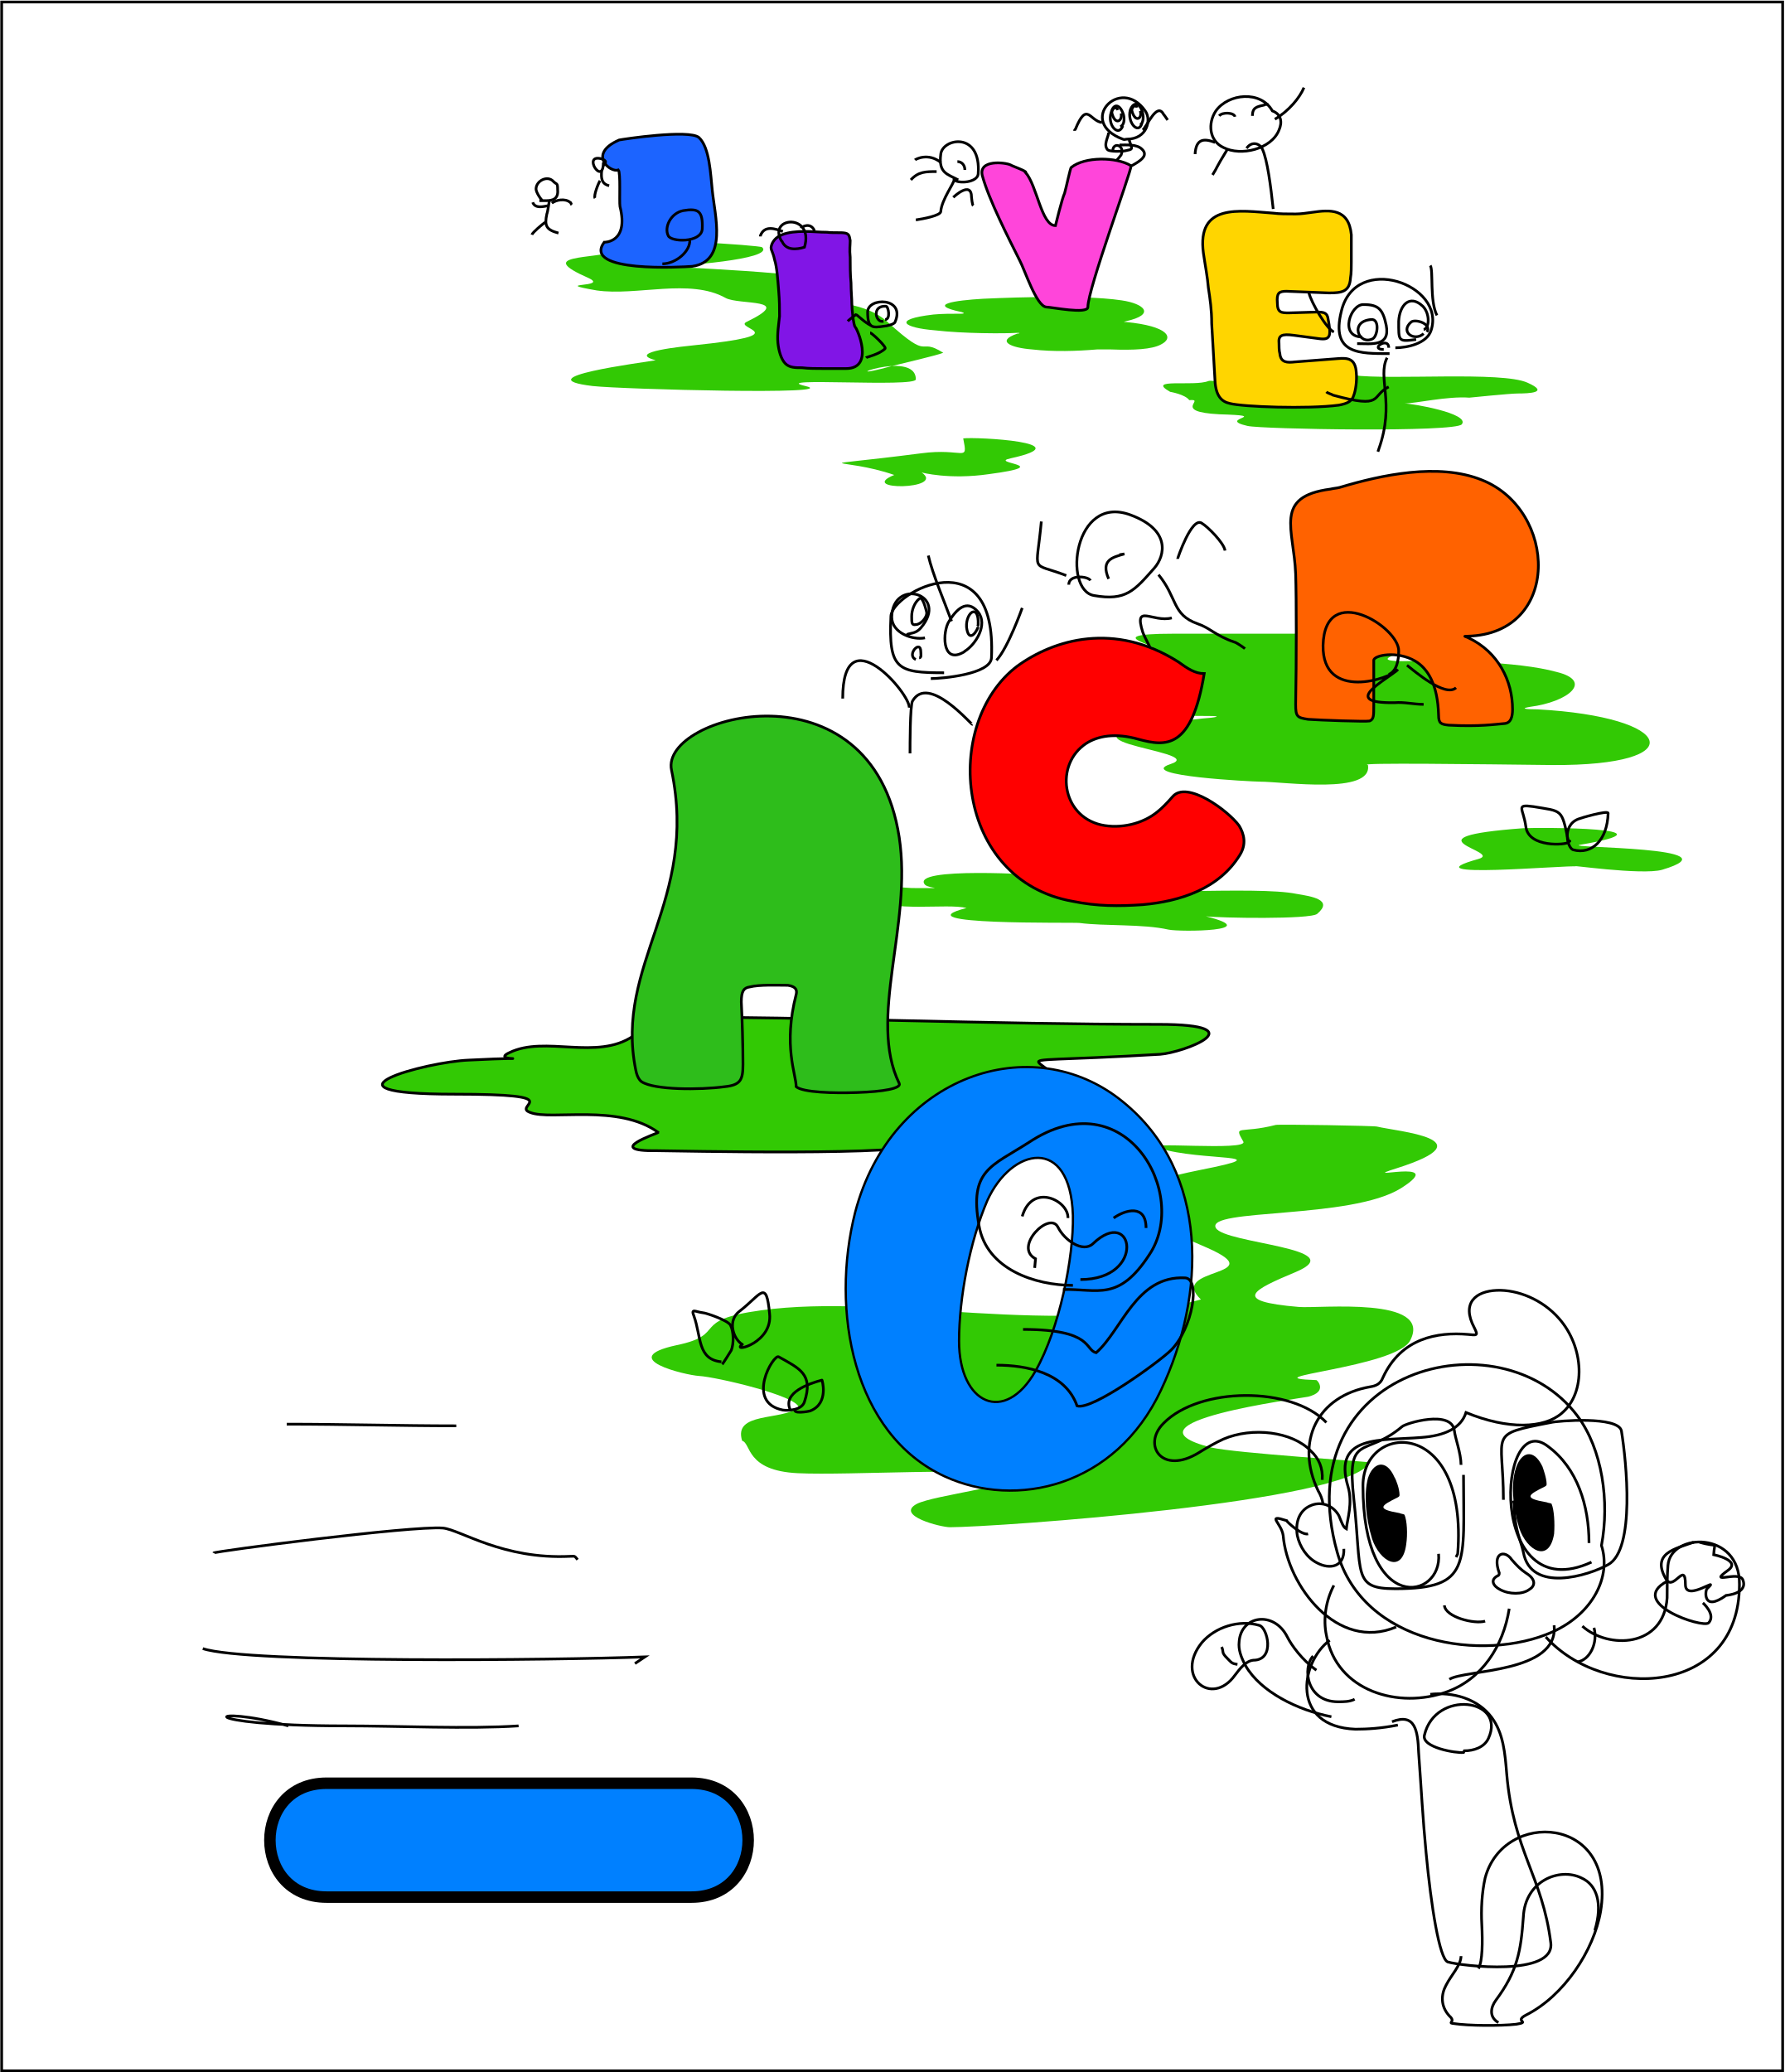
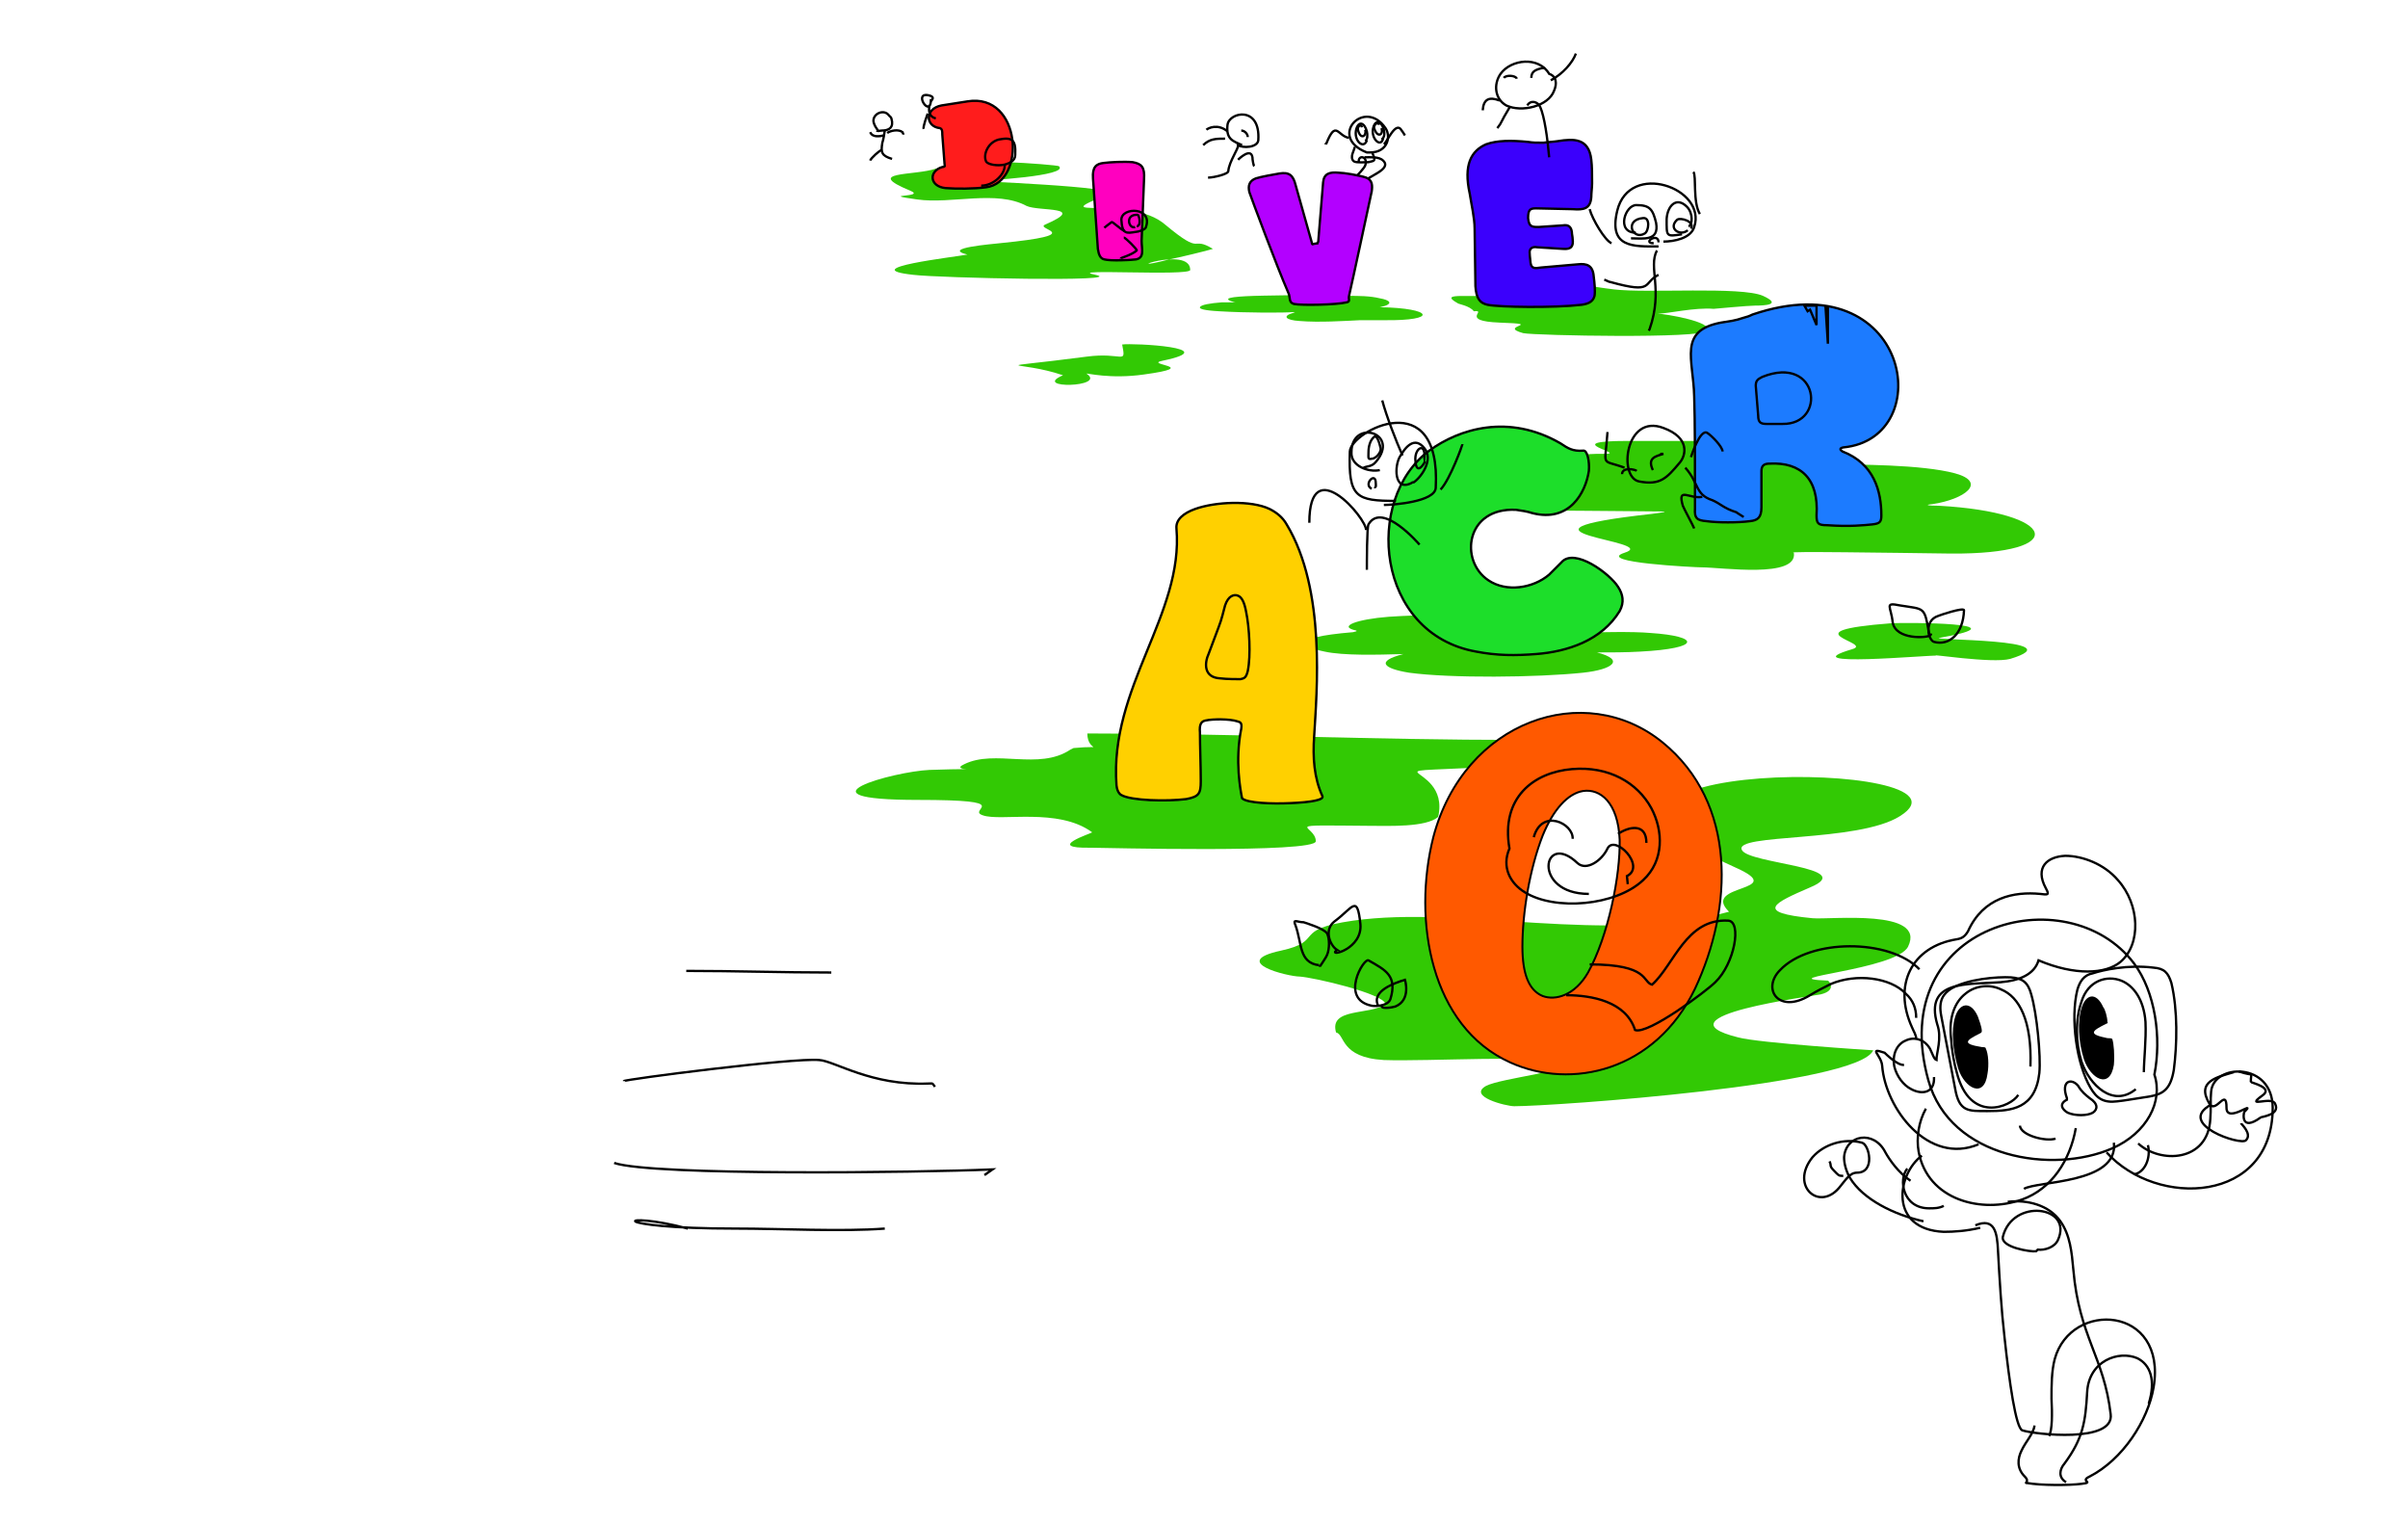
- <svg xmlns="http://www.w3.org/2000/svg" xml:space="preserve" width="1552px" height="1802px" version="1.0" style="shape-rendering:geometricPrecision; text-rendering:geometricPrecision; image-rendering:optimizeQuality; fill-rule:evenodd; clip-rule:evenodd" viewBox="0 0 2147 2492">
+ <svg xmlns="http://www.w3.org/2000/svg" xml:space="preserve" width="2450px" height="1550px" version="1.0" style="shape-rendering:geometricPrecision; text-rendering:geometricPrecision; image-rendering:optimizeQuality; fill-rule:evenodd; clip-rule:evenodd" viewBox="0 0 2972 1880">
  <defs>
    <style type="text/css">
   
-     .str2 {stroke:black;stroke-width:13.827}
-     .str1 {stroke:black;stroke-width:2.765}
-     .str0 {stroke:black;stroke-width:3.266}
-     .fil7 {fill:none}
-     .fil12 {fill:black}
-     .fil8 {fill:#0080FF}
-     .fil2 {fill:#1C64FF}
-     .fil11 {fill:#2EBD1B}
+     .str1 {stroke:black;stroke-width:2.425}
+     .str0 {stroke:black;stroke-width:2.865}
+     .fil0 {fill:none}
+     .fil11 {fill:black}
+     .fil9 {fill:#1C7BFF}
+     .fil10 {fill:#1DDE2A}
    .fil1 {fill:#32C904}
-     .fil0 {fill:#32C904}
-     .fil4 {fill:#8115E6}
-     .fil10 {fill:red}
-     .fil9 {fill:#FF45DA}
-     .fil6 {fill:#FF6200}
-     .fil5 {fill:#FFD500}
-     .fil3 {fill:#0080FF;fill-rule:nonzero}
+     .fil4 {fill:#32C904}
+     .fil5 {fill:#3B00FC}
+     .fil6 {fill:#B300FF}
+     .fil3 {fill:#FF00BF}
+     .fil2 {fill:#FF1C1C}
+     .fil7 {fill:#FFD000}
+     .fil8 {fill:#FF5900;fill-rule:nonzero}
   
  </style>
  </defs>
  <g id="Camada_x0020_1">
-     <path class="fil0" d="M1259 1053c-7,-1 -165,-11 -146,11 5,5 31,4 -16,4 -4,0 -73,-7 -49,12 24,18 91,6 115,12 -82,21 128,17 136,18 30,4 76,1 107,8 14,3 117,2 45,-16 16,2 126,4 134,-3 20,-17 -7,-21 -25,-24 -49,-10 -208,4 -244,-9 -26,-10 56,-1 1,-9 -8,-1 -56,0 -59,-2l1 -2z" />
-     <path class="fil1 str0" d="M1279 1341c19,-85 -135,-58 117,-73 28,-2 118,-36 -2,-36 -203,0 -408,-9 -609,-9 0,27 30,16 -19,21l-4 2c-44,30 -106,-1 -149,20 -26,12 51,4 -49,9 -51,2 -196,41 -17,41 142,0 68,14 91,22 25,10 106,-11 154,24 0,1 -68,23 -1,22 15,0 316,7 316,-9 0,-24 -57,-23 78,-22 24,0 77,2 94,-12z" />
-     <path class="fil1" d="M745 301c-31,11 -103,4 -37,33 26,12 -48,5 10,15 48,7 112,-15 155,9 16,9 85,0 25,29 -15,8 63,15 -63,28 -9,1 -84,8 -46,18 -17,3 -159,21 -76,31 36,4 304,11 256,0 -47,-11 133,2 133,-8 0,-38 -109,6 -29,-16 12,-3 55,-13 62,-16 -32,-20 -13,12 -67,-37 -51,-47 -175,-5 -81,-46 29,-13 -207,-21 -185,-21 11,0 131,-8 115,-23 -2,-2 -156,-14 -137,2 0,4 -33,2 -35,2z" />
-     <path class="fil2 str0" d="M744 204c-9,4 -38,-19 1,-36 5,-1 84,-13 96,-3 13,12 14,45 16,63 3,31 19,86 -24,92 -12,1 -133,8 -106,-29 0,0 30,1 19,-43 -1,-6 1,-41 -2,-44z" />
-     <path class="fil1" d="M1076 571c-63,-22 -115,-7 32,-26 52,-7 57,12 51,-18 16,-2 144,5 57,24 -28,6 57,8 -26,19 -48,7 -81,-2 -81,-2 30,21 -79,22 -33,3z" />
-     <path class="fil1" d="M1183 359c-34,2 -69,7 -26,16 4,1 3,2 0,2 -12,0 -24,0 -34,1 -51,6 -35,16 2,19 34,4 85,4 99,3 5,0 2,1 0,1 -26,9 -8,17 18,19 26,3 54,2 78,0 6,0 11,0 17,0 27,1 49,0 60,-6 16,-8 9,-22 -42,-27 -4,0 -3,0 0,-1 36,-8 22,-21 -5,-25 -52,-8 -165,-2 -167,-2z" />
-     <path class="fil1" d="M1897 1042c-9,-2 -208,16 -118,-9 31,-9 -95,-26 54,-37 20,-1 192,-1 68,20 -21,4 193,2 99,30 -24,7 -119,-7 -103,-4z" />
-     <path class="fil1" d="M1678 787c-3,2 -22,8 10,8 49,-1 138,0 185,13 45,11 14,36 -32,42 -12,2 -6,3 9,3 166,9 187,68 18,67 -88,-1 -238,-3 -222,0 6,36 -101,20 -130,20 -8,0 -150,-7 -108,-21 54,-17 -198,-29 39,-55 16,-1 24,-3 9,-3 -14,0 -110,-1 -154,-1 -123,0 -33,-83 77,-80 36,0 -68,-18 33,-18 39,0 108,0 156,0 24,0 109,2 129,7 30,6 -11,15 -19,18z" />
-     <path class="fil1" d="M1657 1355c25,6 134,15 24,50 -54,17 65,-14 5,24 -60,38 -236,24 -223,48 11,19 165,24 96,53 -50,21 -80,35 4,42 25,2 161,-13 134,40 -16,33 -199,45 -113,48 1,0 14,14 -10,20 -9,2 -234,31 -117,61 30,7 190,17 191,18 -22,48 -452,78 -505,78 -11,0 -66,-14 -40,-28 21,-11 128,-22 105,-33 -25,-12 -185,-1 -248,-4 -63,-3 -56,-36 -67,-39 -11,-35 47,-24 68,-40 -1,-14 -100,-37 -120,-38 -16,-1 -101,-21 -27,-37 63,-13 14,-30 102,-42 154,-21 357,34 529,-13 -41,-39 87,-27 8,-62 -71,-32 -178,-60 -8,-94 101,-20 0,-10 -50,-26 -28,-9 108,4 101,-8 -12,-21 -4,-9 39,-20 4,-1 121,1 122,2z" />
-     <path class="fil3 str1" d="M1029 1458c-30,118 -3,267 108,318 85,39 205,13 260,-104 54,-114 59,-262 -46,-347 -109,-89 -279,-31 -322,133zm262 4c1,50 -16,136 -45,187 -37,65 -92,40 -92,-36 0,-52 13,-120 34,-169 29,-64 100,-79 103,18z" />
-     <path class="fil4 str0" d="M928 296c1,-5 5,-11 13,-14 7,-3 18,-4 27,-4 10,0 18,1 27,1 8,1 17,0 22,1 5,1 5,4 6,9 0,5 -1,11 0,20 0,10 0,21 1,31 0,10 1,19 1,25 0,6 2,26 4,28 2,1 24,50 -11,50 -8,0 -17,0 -26,0 -10,0 -19,0 -27,-1 -8,0 -15,0 -20,-5 -5,-5 -8,-15 -9,-25 -1,-11 1,-22 2,-32 0,-10 0,-18 -1,-30 -1,-12 -2,-29 -5,-38 -2,-10 -5,-12 -4,-16z" />
-     <path class="fil0" d="M1454 458c-17,7 -76,-4 -46,13 0,0 18,3 23,10 21,-2 -22,14 36,17 67,2 -5,5 34,14 17,4 251,8 258,-2 10,-13 -60,-25 -69,-25 13,0 52,-9 78,-7 0,0 49,-5 58,-5 14,0 39,-1 12,-13 -31,-14 -163,-3 -210,-9 -29,-4 -59,-10 -89,-9 -14,1 -49,-12 -36,6 8,12 28,0 -29,11 -4,0 -18,-2 -20,-1z" />
-     <path class="fil5 str0" d="M1458 389c0,-17 -2,-30 -4,-43 -1,-13 -4,-28 -6,-42 -8,-60 43,-51 84,-48 8,1 16,1 27,1 6,0 13,-1 20,-2 21,-3 44,-5 47,27 0,9 0,21 0,33 0,5 0,14 -1,19 -1,17 -11,18 -26,18l-51 -2c-9,0 -12,2 -11,14 0,12 5,12 14,12l34 -1c8,0 12,1 13,8 4,21 3,26 -11,24l-30 -4c-15,-2 -19,0 -18,10 0,2 0,9 1,12 1,11 9,11 18,10l52 -4c12,-1 21,0 22,17 1,10 -1,22 -3,27 -2,7 -7,10 -18,12 -38,5 -116,2 -131,-2 -10,-2 -17,-9 -18,-27l-4 -69z" />
-     <path class="fil6 str0" d="M1653 794c0,18 0,40 0,54 0,13 0,17 -5,19 -5,1 -60,-1 -74,-2 -13,-2 -15,-3 -15,-18 1,-55 1,-126 0,-157 -2,-54 -27,-93 42,-102 4,-1 7,-1 11,-2 50,-15 119,-30 171,-9 91,36 96,185 -17,188 -6,0 -3,0 1,2 36,17 53,52 53,86 0,9 -2,16 -9,17 -12,1 -31,4 -68,2 -9,-1 -12,-2 -12,-12 -1,-37 -13,-56 -28,-65 -22,-13 -50,-7 -50,-1z" />
-     <path class="fil7 str0" d="M726 195c0,30 -27,-12 -1,-4 7,3 2,6 1,8" />
-     <path class="fil7 str0" d="M724 205c-1,9 0,16 9,18" />
-     <path class="fil7 str0" d="M722 217c-2,3 -8,18 -6,21" />
-     <path class="fil7 str0" d="M653 241c-2,-1 -8,-10 -8,-14 0,-10 14,-17 21,-9 4,4 5,1 5,10 1,11 -6,13 -14,13 -2,0 -6,0 -8,0" />
-     <path class="fil7 str0" d="M661 241c0,0 -2,14 -3,16 -3,14 -1,19 14,23l0 0" />
-     <path class="fil7 str0" d="M664 244c5,-4 16,-6 22,-1 1,0 1,2 2,3" />
-     <path class="fil7 str0" d="M660 247c-6,1 -16,4 -19,-4" />
-     <path class="fil7 str0" d="M656 267c-3,2 -15,12 -16,15" />
-     <path class="fil7 str0" d="M804 283c-5,-10 3,-27 18,-30 18,-3 24,0 23,22 -1,17 -38,16 -41,8z" />
-     <path class="fil7 str0" d="M830 288c1,14 -17,29 -33,29" />
-     <path class="fil7 str0" d="M940 289c-16,-29 40,-33 28,8 -10,3 -22,4 -27,-7l-1 -1z" />
-     <path class="fil7 str0" d="M942 278c-9,-3 -22,-8 -27,5l0 1" />
-     <path class="fil7 str0" d="M964 274c0,-1 11,-8 16,3" />
-     <path class="fil7 str0" d="M1064 392c-14,2 -20,3 -20,-17 0,-18 46,-18 33,12 -1,3 -11,5 -13,5z" />
-     <path class="fil7 str0" d="M1047 400c2,0 20,17 18,19 -7,7 -22,10 -23,11" />
-     <path class="fil7 str0" d="M1048 391c-6,-2 -17,-13 -18,-13 0,0 -8,6 -10,8" />
-     <path class="fil7 str0" d="M1153 216c-13,-7 -24,-8 -21,-31 2,-19 49,-28 45,24 -1,10 -23,12 -29,7 0,4 -15,24 -16,38 0,5 -22,9 -29,10l-1 0" />
-     <path class="fil7 str0" d="M1147 237c0,0 22,-21 22,0 0,1 1,9 2,10" />
-     <path class="fil7 str0" d="M1127 206c-13,0 -22,0 -31,10" />
-     <path class="fil7 str0" d="M1351 167c-56,-21 -3,-77 27,-34 8,11 2,34 -22,34 -2,0 -3,1 -5,0z" />
-     <path class="fil7 str0" d="M1347 174c9,0 21,-1 27,5 14,13 -24,22 -25,30" />
-     <path class="fil7 str0" d="M1531 133c11,4 12,14 8,23 -9,23 -46,32 -67,21 -17,-8 -19,-29 -9,-44 15,-21 54,-25 68,0z" />
-     <path class="fil7 str0" d="M1462 171c-15,-6 -23,-3 -24,14" />
-     <path class="fil7 str0" d="M1500 178c6,-9 16,-6 19,1 6,13 10,44 13,72" />
-     <path class="fil7 str0" d="M1477 179c-16,26 -11,20 -18,31" />
-     <path class="fil7 str0" d="M1672 425c-36,0 -71,1 -58,-51 17,-71 126,-32 108,23 -5,16 -29,21 -43,21" />
-     <path class="fil7 str0" d="M1605 399c-9,-4 -27,-35 -30,-47" />
-     <path class="fil7 str0" d="M1729 379c-9,-18 -4,-54 -8,-60" />
-     <path class="fil7 str0" d="M1669 430c-12,24 10,54 -10,110l-1 3" />
-     <path class="fil7 str0" d="M1671 465c-22,11 -5,27 -67,10 -1,-1 -6,-2 -8,-4" />
-     <path class="fil7 str0" d="M1671 811c10,-4 12,-18 12,-28 1,-29 -89,-85 -91,-7 -1,68 82,40 90,29 -12,12 -72,41 -4,40 12,-1 23,2 35,2" />
-     <path class="fil7 str0" d="M1693 800c9,7 46,39 59,27" />
-     <path class="fil7 str0" d="M1389 683c-24,27 -34,40 -73,33 -37,-7 -24,-122 44,-97 49,18 42,49 29,64z" />
-     <path class="fil7 str0" d="M1417 672c0,-1 17,-51 29,-43 7,4 27,24 28,33" />
-     <path class="fil7 str0" d="M1394 691c23,28 16,48 47,59 15,5 21,14 44,22 2,0 12,7 13,8" />
-     <path class="fil7 str0" d="M1410 743c-23,6 -46,-18 -35,17 1,4 18,36 20,41" />
-     <path class="fil7 str0" d="M1283 692c-44,-17 -36,0 -30,-65" />
-     <path class="fil7 str0" d="M1136 809c-56,0 -67,-4 -64,-68 1,-29 128,-96 121,50 -1,20 -60,25 -73,25" />
-     <path class="fil7 str0" d="M1014 840c0,-101 82,-5 80,11" />
-     <path class="fil7 str0" d="M1170 871c-1,1 -53,-61 -72,-28 -3,5 -3,54 -3,63" />
-     <path class="fil7 str0" d="M1199 794c14,-15 31,-63 31,-63" />
-     <path class="fil7 str0" d="M1145 747c-8,-22 -23,-57 -28,-79" />
-     <path class="fil7 str0" d="M1334 696c-10,-23 5,-26 19,-30l-6 1" />
-     <path class="fil7 str0" d="M1286 703c0,-13 24,-10 26,-5" />
-     <path class="fil7 str0" d="M1158 785c-25,13 -24,-26 -16,-38 8,-13 21,-28 35,-11 12,15 -3,39 -16,47 -1,1 -1,1 -3,2z" />
-     <path class="fil7 str0" d="M1113 767c-15,3 -40,-6 -40,-25 1,-48 70,-28 35,13 -6,7 -12,6 -17,8" />
-     <path class="fil7 str0" d="M1102 793c-12,-5 6,-25 6,-9 0,3 1,7 -2,7" />
-     <path class="fil7 str0" d="M1639 405c-28,0 -14,-40 2,-39 18,0 23,6 27,25 5,26 -18,22 -35,22" />
-     <path class="fil7 str0" d="M1704 408c-22,3 -21,2 -21,-22 1,-19 13,-33 29,-18 9,9 8,27 1,28" />
-     <path class="fil7 str0" d="M1652 407c-17,9 -29,-21 -2,-23 10,-1 8,19 2,23z" />
-     <path class="fil7 str0" d="M1713 401c-11,10 -29,-2 -15,-14 5,-4 25,2 19,12" />
-     <path class="fil7 str0" d="M1665 420c-18,0 6,-16 6,-2" />
-     <path class="fil7 str0" d="M1177 754c-4,10 -12,17 -14,0 -1,-18 15,-29 14,-3 0,1 -1,2 -1,2" />
-     <path class="fil7 str0" d="M1115 736c1,6 -7,15 -13,15 -5,1 -5,-2 -5,-10 0,-7 3,-16 9,-21 4,-4 8,12 9,16z" />
-     <path class="fil7 str0" d="M1467 139c4,-5 18,-4 19,1" />
-     <path class="fil7 str0" d="M1507 139c0,-10 5,-11 14,-13 2,-1 3,-1 5,-1" />
-     <path class="fil7 str0" d="M1351 151c-5,14 -19,-1 -14,-16 3,-12 11,-10 15,3 1,5 1,12 -4,14" />
-     <path class="fil7 str0" d="M1349 136c2,9 -7,15 -11,0 -1,-5 5,-10 7,-4" />
-     <path class="fil7 str0" d="M1152 194c5,0 9,4 9,10" />
-     <path class="fil7 str0" d="M1063 386c-9,3 -15,-19 3,-18 3,0 6,16 -1,16" />
-     <path class="fil7 str0" d="M1101 192c1,-1 16,-9 31,3" />
-     <path class="fil7 str0" d="M1375 156c5,-4 17,-34 25,-19 1,1 5,7 5,7" />
-     <path class="fil7 str0" d="M1326 147c-15,-2 -18,-26 -32,8 -1,1 -1,1 -1,2" />
-     <path class="fil7 str0" d="M1334 159c0,5 -7,15 -1,21 3,2 16,2 21,1 9,-2 9,-1 5,-12 0,-1 0,-1 0,-2" />
-     <path class="fil7 str0" d="M1339 181c0,-11 15,-7 10,5 -2,3 -12,14 -15,17" />
-     <path class="fil7 str0" d="M1374 148c-4,14 -18,-1 -14,-16 4,-11 12,-9 15,4 1,4 1,11 -3,14" />
-     <path class="fil7 str0" d="M1372 133c3,9 -6,15 -10,0 -1,-4 5,-9 6,-4" />
-     <path class="fil7 str0" d="M1534 143c17,-10 30,-26 35,-38" />
-     <path class="fil7 str0" d="M1887 1011c-8,-39 -7,-35 -42,-41 -22,-3 -12,2 -9,24 3,26 49,22 51,19 4,-4 1,1 0,-2z" />
-     <path class="fil7 str0" d="M1893 1022c-7,-2 -14,-29 6,-37 2,-1 36,-11 36,-7 -1,33 -20,50 -42,44z" />
-     <path class="fil7 str0" d="M257 1868c1,-2 238,-33 276,-30 21,2 72,38 153,34 6,0 5,-1 9,4" />
-     <path class="fil7 str0" d="M244 1983c53,18 427,14 532,10l-12 8" />
-     <path class="fil7 str0" d="M347 2076c-98,-27 -121,0 68,0 64,0 149,4 209,0" />
-     <path class="fil8 str2" d="M393 2145l439 0c91,0 91,137 0,137l-439 0c-91,0 -91,-137 0,-137z" />
-     <path class="fil9 str0" d="M1216 198c-6,-3 -39,-7 -34,13 8,29 31,74 45,102 6,11 20,55 32,56 6,0 50,9 50,0 0,-22 52,-162 52,-170 -18,-11 -56,-11 -72,2 -1,0 -6,24 -8,31 -3,6 -11,39 -11,39 -17,0 -22,-48 -36,-64 3,-1 -17,-8 -18,-9z" />
-     <path class="fil10 str0" d="M1449 810c-11,0 -20,-6 -31,-14 -77,-49 -150,-27 -194,5 -91,69 -75,258 67,283 29,6 55,6 84,4 45,-4 92,-19 117,-60 8,-13 5,-25 -1,-35 -13,-18 -63,-55 -80,-35 -7,8 -13,14 -18,18 -18,15 -45,21 -68,16 -48,-11 -56,-73 -18,-98 14,-9 35,-13 63,-5 33,9 64,12 79,-79z" />
-     <path class="fil11 str0" d="M1082 1303c-38,-78 16,-191 0,-296 -33,-215 -288,-147 -274,-81 33,158 -69,233 -43,361 2,11 7,14 7,14 15,10 70,10 100,6 19,-2 22,-8 22,-27 0,-22 -1,-56 -2,-75 0,-13 3,-17 10,-18 12,-3 33,-2 46,-2 6,1 12,3 10,11 -16,62 0,96 0,111 8,7 46,8 73,7 32,-1 54,-5 51,-11z" />
-     <path class="fil7 str0" d="M1279 1551c42,-1 67,15 104,-42 49,-73 -29,-212 -145,-135 -45,29 -72,33 -60,100 9,53 68,72 113,72" />
-     <path class="fil7 str0" d="M1231 1599c85,0 74,25 88,28 31,-27 48,-93 107,-90 19,1 9,61 -17,87 -13,13 -95,73 -113,67 -14,-40 -61,-49 -97,-49" />
-     <path class="fil7 str0" d="M1285 1465c1,-21 -43,-43 -55,-2" />
-     <path class="fil7 str0" d="M1379 1477c0,-29 -25,-22 -39,-12" />
-     <path class="fil7 str0" d="M1300 1539c80,0 64,-90 15,-43 -12,11 -34,-4 -42,-20 -10,-20 -54,24 -27,38l-1 11" />
-     <path class="fil7 str0" d="M868 1638c-29,-3 -24,-30 -33,-55 -4,-10 2,-5 11,-4 3,0 30,9 33,15 4,8 4,22 1,30 -3,5 -10,16 -11,17" />
-     <path class="fil7 str0" d="M893 1617c-11,-7 -18,-29 -3,-40 26,-20 32,-39 36,3 4,35 -44,47 -34,38 0,-1 2,-1 1,-1z" />
-     <path class="fil7 str0" d="M942 1696c-46,-9 -11,-68 -5,-64 25,14 42,21 31,54 -3,10 -19,11 -26,10z" />
-     <path class="fil7 str0" d="M951 1696c-10,-21 23,-32 38,-36 0,-1 9,28 -14,37 -3,1 -22,4 -18,-2" />
-     <path class="fil7 str0" d="M345 1713c69,0 136,2 204,2" />
-     <path class="fil7 str0" d="M1898 1703c30,40 39,103 29,156 12,37 -10,82 -59,104 -83,37 -228,15 -259,-96 -62,-221 196,-288 289,-164z" />
-     <path class="fil7 str0" d="M1915 1879c-126,58 -114,-188 -52,-139 35,26 49,71 49,116" />
-     <path class="fil7 str0" d="M1731 1869c5,55 -91,75 -91,-82 0,-77 127,-83 114,82l-2 4" />
-     <path class="fil7 str0" d="M1605 1907c-10,19 -13,41 -9,60 12,68 88,89 145,68 42,-15 68,-55 75,-100" />
-     <path class="fil7 str0" d="M1860 1969c70,78 233,71 233,-63 1,-65 -83,-63 -86,-23 -1,11 -1,25 -1,39 -4,60 -71,62 -102,34" />
-     <path class="fil7 str0" d="M1508 1997c-9,1 -16,10 -22,18 -28,39 -73,2 -40,-39 16,-19 45,-28 69,-21 10,2 20,42 -7,42z" />
-     <path class="fil7 str0" d="M1470 1981c3,7 -1,6 7,14 5,5 5,6 12,7" />
-     <path class="fil12" d="M1828 1838c-8,-26 -10,-54 -4,-72 6,-19 21,-25 32,-2 1,3 5,14 5,21 0,1 0,2 -2,3 -20,10 -27,14 2,19 2,1 6,1 6,2 3,7 4,23 3,36 -6,36 -33,20 -42,-7z" />
-     <path class="fil7 str0" d="M1738 1931c1,14 36,23 49,19" />
-     <path class="fil7 str0" d="M1918 1958c5,18 -5,39 -20,41" />
-     <path class="fil7 str0" d="M1803 1895c1,-1 1,-2 1,-3 -9,-25 7,-28 15,-16 6,7 11,12 17,16 13,8 11,16 4,20 -8,6 -24,6 -35,0 -8,-4 -13,-12 -2,-17z" />
-     <path class="fil7 str0" d="M1761 1774c0,108 10,137 -82,137 -52,0 -40,-17 -50,-108 -9,-81 13,-49 58,-87 4,-4 60,-21 63,5 1,9 8,27 8,41" />
-     <path class="fil7 str0" d="M1809 1804c0,-82 -20,-78 57,-93 8,-2 81,-8 85,10 6,37 17,143 -16,161 -23,13 -93,35 -102,-15 -3,-14 -10,-26 -11,-53 0,-7 0,-5 -1,-9" />
-     <path class="fil7 str0" d="M2038 1855c-22,8 -52,13 -33,45 9,14 23,-23 23,6 0,22 44,-12 26,5 -2,1 -6,29 23,8 0,0 27,-2 20,-19 -5,-11 -43,7 -18,-11 17,-12 -17,-19 -17,-19 1,-17 6,-8 -17,-15" />
-     <path class="fil7 str0" d="M2006 1902c-49,26 43,57 50,50 9,-10 -7,-24 -7,-24" />
-     <path class="fil7 str0" d="M1596 1711c-42,-44 -153,-43 -196,1 -26,26 -2,63 43,35 8,-5 20,-12 29,-16 35,-15 83,-9 105,14 10,9 15,21 14,35" />
-     <path class="fil7 str0" d="M1680 1957c-71,30 -131,-50 -136,-110 -2,-15 -21,-26 4,-18 0,1 18,18 26,16" />
-     <path class="fil7 str0" d="M1870 1955c6,58 -108,53 -126,65" />
-     <path class="fil7 str0" d="M1675 2071c28,-11 31,11 32,37 3,41 5,80 9,121 6,64 16,127 26,131 17,5 129,18 124,-23 -10,-80 -45,-110 -53,-203 -2,-25 -4,-49 -18,-68 -17,-23 -47,-31 -74,-28" />
-     <path class="fil7 str0" d="M1602 2065c-41,-8 -85,-30 -103,-61 -6,-11 -9,-20 -8,-29 2,-32 42,-38 58,-6 5,10 18,28 35,40" />
-     <path class="fil7 str0" d="M1779 2368c5,-9 5,-32 4,-53 -1,-18 0,-38 4,-56 22,-83 158,-75 139,40 -8,47 -44,102 -90,125 -15,8 7,8 -12,11 -18,2 -57,2 -76,-1 -6,-1 4,-2 -4,-9 -11,-12 -10,-26 -4,-37 6,-12 18,-24 18,-35" />
-     <path class="fil7 str0" d="M1803 2433c-12,-7 -9,-19 -3,-27 26,-35 30,-59 33,-100 2,-44 44,-60 70,-47 18,8 26,30 16,63" />
-     <path class="fil7 str0" d="M1761 2108c-9,1 -51,-6 -47,-21 13,-55 99,-44 77,4 -5,11 -18,15 -29,15l-1 2z" />
-     <path class="fil7 str0" d="M1682 2075c-20,4 -37,5 -51,5 -78,-3 -67,-80 -31,-107" />
-     <path class="fil7 str0" d="M1580 1992c-13,14 -8,55 30,55 7,0 14,0 20,-3" />
-     <path class="fil7 str0" d="M1617 1863c1,22 -17,25 -32,17 -12,-6 -21,-19 -24,-33 -3,-18 4,-31 16,-36 11,-5 26,-2 34,12 3,7 5,14 9,16 1,-11 8,-31 2,-51 -19,-63 41,-55 88,-59 28,-2 48,-11 54,-30 51,21 94,19 115,1 30,-25 27,-80 -3,-114 -20,-23 -50,-35 -75,-34 -25,1 -43,15 -27,45 5,10 3,9 -8,8 -36,-3 -80,4 -102,52 -3,8 -9,10 -15,11 -64,11 -91,66 -63,125 3,5 5,10 6,16" />
-     <path class="fil12" d="M1651 1851c-8,-26 -10,-54 -5,-73 6,-19 22,-24 32,-1 2,3 6,14 6,21 0,1 0,2 -2,3 -20,10 -27,14 2,19 2,1 5,1 6,2 3,7 4,23 2,36 -5,36 -32,20 -41,-7z" />
-     <rect class="fil7 str0" x="2" y="2" width="2143" height="2489" />
+     <rect class="fil0" width="2972" height="1880" />
+     <path class="fil1" d="M1155 208c-26,9 -90,3 -32,27 22,9 -42,4 9,11 42,6 98,-12 135,8 15,7 76,0 23,23 -14,6 55,12 -56,23 -8,1 -73,6 -40,14 -15,3 -140,17 -67,25 32,4 267,9 225,0 -41,-8 117,2 117,-6 0,-31 -96,5 -26,-13 11,-2 48,-11 54,-13 -28,-17 -11,10 -59,-30 -44,-38 -153,-4 -71,-37 26,-10 -181,-17 -161,-17 9,0 114,-6 101,-18 -2,-2 -137,-12 -121,1 0,3 -29,1 -31,2z" />
+     <path class="fil2 str0" d="M1160 158c-18,-2 -19,-24 2,-28l32 -5c67,-11 73,100 23,106 -15,2 -37,2 -50,1 -20,-2 -21,-21 -4,-26 2,0 3,-1 3,-1l-3 -39c0,-4 0,-7 -3,-8z" />
+     <path class="fil1" d="M1312 463c-55,-19 -101,-6 29,-23 45,-6 49,11 44,-15 14,-2 127,4 50,20 -25,5 50,7 -23,17 -42,6 -71,-2 -71,-1 26,17 -69,19 -29,2z" />
+     <path class="fil1" d="M1548 365c-29,1 -42,3 -24,8 4,1 1,0 -2,0 -5,0 -10,0 -14,0 -14,1 -26,3 -27,6 -1,2 5,4 24,5 33,2 80,2 91,1 4,0 2,0 0,1 -14,4 -9,9 8,10 24,2 54,0 75,-1 9,0 20,0 29,0 68,1 61,-15 -5,-16 -3,0 -3,0 0,0 19,-4 12,-9 0,-11 -12,-3 -27,-3 -38,-3 -49,-2 -116,0 -117,0z" />
+     <path class="fil3 str0" d="M1412 221l-3 76c0,10 4,21 -7,23 -8,1 -31,2 -39,0 -5,-1 -7,-6 -8,-13l-6 -87c-1,-14 4,-18 13,-19 8,-1 25,-2 36,-1 11,2 15,6 14,21z" />
+     <path class="fil4" d="M1839 363c-15,6 -67,-4 -40,11 0,1 15,3 20,10 18,-2 -19,12 32,14 58,2 -4,4 29,13 15,3 221,7 227,-3 8,-11 -53,-21 -61,-21 12,0 46,-8 69,-6 0,0 43,-4 51,-4 12,0 34,-1 10,-12 -27,-12 -143,-3 -184,-8 -26,-3 -52,-9 -78,-8 -12,1 -43,-10 -32,5 8,11 25,0 -25,10 -3,0 -16,-2 -18,-1z" />
+     <path class="fil5 str0" d="M1814 239c-8,-36 2,-53 20,-61 14,-5 31,-5 52,-3 6,1 10,1 19,1 6,-1 12,-1 18,-2 19,-3 38,-4 41,23 1,8 1,19 1,29 0,5 -1,12 -1,17 -1,15 -10,16 -23,15l-45 -1c-7,0 -10,1 -10,12 1,11 5,11 13,11l30 -2c6,-1 10,1 11,8 0,3 1,6 1,9 1,8 -1,13 -12,12l-32 -2c-5,-1 -10,1 -9,8 0,3 1,9 1,11 1,8 6,7 13,6l46 -4c10,-1 18,1 19,15 1,8 2,18 1,24 -2,8 -9,10 -16,11 -34,4 -102,3 -116,0 -9,-2 -14,-7 -15,-23l-1 -71c0,-13 -4,-30 -6,-43z" />
+     <path class="fil0 str0" d="M1149 122c0,26 -24,-11 -1,-4 6,2 2,5 1,7" />
+     <path class="fil0 str0" d="M1147 130c-1,8 0,14 8,16" />
+     <path class="fil0 str0" d="M1145 140c-1,3 -6,16 -5,19" />
+     <path class="fil0 str0" d="M1085 162c-2,-1 -7,-9 -7,-13 0,-9 12,-14 18,-8 3,4 4,2 5,9 1,9 -6,11 -13,11 -1,0 -5,1 -6,0" />
+     <path class="fil0 str0" d="M1092 161c0,1 -2,13 -3,15 -2,12 -1,16 12,20l0 0" />
+     <path class="fil0 str0" d="M1095 164c4,-3 14,-5 19,-1 0,1 1,2 1,3" />
+     <path class="fil0 str0" d="M1091 167c-5,1 -14,3 -17,-4" />
+     <path class="fil0 str0" d="M1088 185c-3,1 -13,10 -14,13" />
+     <path class="fil0 str0" d="M1217 199c-4,-9 3,-24 16,-27 16,-3 21,0 20,19 0,7 -6,10 -13,12 -9,2 -21,0 -23,-4z" />
+     <path class="fil0 str0" d="M1240 203c1,12 -14,26 -29,26" />
+     <path class="fil0 str0" d="M1402 286c-12,2 -17,3 -18,-15 0,-16 40,-16 30,10 -2,3 -10,5 -12,5z" />
+     <path class="fil0 str0" d="M1387 293c2,0 17,15 16,16 -7,6 -20,9 -20,10" />
+     <path class="fil0 str0" d="M1388 285c-5,-2 -15,-12 -16,-11 0,0 -7,5 -9,7" />
+     <path class="fil0 str0" d="M1533 179c-11,-5 -20,-7 -18,-25 2,-16 41,-24 38,19 -1,9 -19,10 -25,6 1,4 -11,20 -12,32 0,4 -19,8 -24,8l-1 0" />
+     <path class="fil0 str0" d="M1528 197c0,0 18,-18 18,0 0,0 1,7 2,8" />
+     <path class="fil0 str0" d="M1512 171c-11,0 -19,0 -27,8" />
+     <path class="fil0 str0" d="M1687 188c-49,-19 -3,-68 23,-30 7,10 3,30 -19,30 -2,0 -3,0 -4,0z" />
+     <path class="fil0 str0" d="M1684 194c7,0 18,-1 23,4 12,11 -21,20 -22,26" />
+     <path class="fil0 str0" d="M1912 91c9,3 10,12 6,21 -7,19 -40,27 -59,18 -14,-8 -16,-26 -7,-39 13,-18 47,-22 60,0z" />
+     <path class="fil0 str0" d="M1851 124c-13,-5 -20,-2 -21,12" />
+     <path class="fil0 str0" d="M1885 130c4,-7 13,-5 16,2 5,11 9,38 11,62" />
+     <path class="fil0 str0" d="M1864 131c-14,23 -9,18 -16,27" />
+     <path class="fil0 str0" d="M2047 304c-31,0 -62,2 -51,-44 15,-62 111,-28 95,20 -4,14 -25,18 -38,18" />
+     <path class="fil0 str0" d="M1989 300c-8,-3 -24,-30 -27,-42" />
+     <path class="fil0 str0" d="M2098 264c-9,-15 -4,-47 -8,-52" />
+     <path class="fil0 str0" d="M2045 309c-11,21 8,48 -9,97l-1 2" />
+     <path class="fil0 str0" d="M2047 339c-20,10 -5,24 -59,9 -2,0 -5,-2 -8,-3" />
+     <path class="fil0 str0" d="M2019 287c-25,0 -13,-35 1,-34 16,0 20,5 24,22 4,23 -16,19 -31,19" />
+     <path class="fil0 str0" d="M2076 289c-20,3 -19,3 -19,-19 1,-16 12,-28 25,-15 8,8 7,23 2,24" />
+     <path class="fil0 str0" d="M2030 288c-15,9 -26,-17 -2,-19 9,-1 7,16 2,19z" />
+     <path class="fil0 str0" d="M2083 284c-9,8 -25,-2 -13,-13 4,-3 22,2 17,11" />
+     <path class="fil0 str0" d="M2041 300c-15,0 6,-14 6,-1" />
+     <path class="fil0 str0" d="M1856 96c3,-4 15,-3 16,1" />
+     <path class="fil0 str0" d="M1890 96c0,-8 5,-10 13,-12 1,0 2,0 4,0" />
+     <path class="fil0 str0" d="M1687 173c-4,12 -17,0 -13,-14 3,-10 10,-8 13,3 1,4 1,10 -2,12" />
+     <path class="fil0 str0" d="M1685 160c2,8 -6,13 -9,0 -1,-4 4,-8 5,-3" />
+     <path class="fil0 str0" d="M1532 161c4,0 8,4 8,8" />
+     <path class="fil0 str0" d="M1401 280c-8,3 -13,-16 3,-15 2,0 5,14 -1,14" />
+     <path class="fil0 str0" d="M1489 160c2,-2 14,-8 26,2" />
+     <path class="fil0 str0" d="M1708 178c4,-3 15,-30 22,-17 1,1 4,6 4,6" />
+     <path class="fil0 str0" d="M1665 170c-14,-2 -16,-23 -28,7 -1,1 -1,0 -1,1" />
+     <path class="fil0 str0" d="M1672 181c0,4 -7,13 -1,18 3,2 15,1 18,1 8,-2 9,-1 5,-11 0,-1 0,0 0,-1" />
+     <path class="fil0 str0" d="M1677 200c-1,-10 12,-7 8,4 -1,3 -10,13 -13,15" />
+     <path class="fil0 str0" d="M1707 171c-3,12 -16,-1 -12,-14 3,-10 10,-8 13,3 1,4 1,10 -3,12" />
+     <path class="fil0 str0" d="M1705 158c3,8 -5,13 -9,0 -1,-4 5,-9 6,-4" />
+     <path class="fil0 str0" d="M1914 99c15,-8 27,-22 31,-33" />
+     <path class="fil6 str0" d="M1665 365c6,-26 20,-92 28,-129 1,-7 1,-14 -7,-17 -9,-3 -28,-6 -34,-6 -11,-1 -18,1 -19,12l-6 73c0,1 -1,1 -1,2 -1,0 -4,1 -5,1 -1,1 -2,0 -2,-2l-20 -71c-3,-12 -8,-16 -20,-14 -6,1 -23,4 -29,6 -8,3 -10,9 -8,17 2,6 34,92 48,124 3,6 0,12 7,14 10,2 53,1 65,-2 5,-1 2,-4 3,-8z" />
+     <path class="fil4" d="M1670 780c-84,7 -60,19 -35,24 23,5 64,4 97,3 -35,9 -24,18 7,23 51,7 158,6 215,0 37,-4 52,-16 17,-25 17,0 36,0 53,-1 77,-4 74,-19 13,-23 -44,-4 -166,4 -145,-1 70,-19 -92,-25 -178,-19 -39,3 -64,12 -40,17 1,1 0,1 -4,2z" />
+     <path class="fil1" d="M1775 1008c17,-74 -118,-50 102,-64 25,-1 104,-31 -2,-31 -177,0 -357,-8 -533,-8 0,24 25,14 -17,18l-4 2c-39,26 -93,-1 -131,18 -22,10 45,4 -43,7 -44,2 -172,37 -14,37 124,0 59,12 80,19 22,8 93,-10 135,21 0,1 -60,20 -2,19 14,0 278,7 278,-8 0,-21 -50,-20 68,-19 22,0 68,2 83,-11z" />
+     <path class="fil1" d="M2390 809c-8,-1 -182,15 -104,-8 28,-8 -82,-22 48,-32 17,-1 168,-1 60,18 -18,3 169,1 87,26 -22,6 -104,-7 -91,-4z" />
+     <path class="fil1" d="M2242 566c-3,1 -19,7 9,7 42,0 121,0 162,11 40,11 12,32 -28,38 -11,1 -5,2 8,2 146,8 164,60 15,59 -77,-1 -208,-3 -194,-1 5,32 -89,18 -114,18 -7,0 -132,-6 -95,-18 48,-15 -174,-25 34,-48 15,-2 22,-3 8,-3 -12,0 -96,-1 -135,-1 -108,0 -29,-73 68,-70 31,0 -60,-16 29,-16 34,0 94,0 137,0 21,0 96,2 113,6 26,5 -10,14 -17,16z" />
+     <path class="fil1" d="M2345 1007c-52,33 -207,21 -195,42 9,17 144,21 84,46 -44,19 -70,31 3,38 22,2 141,-12 118,35 -14,29 -174,39 -99,42 1,0 12,12 -9,17 -8,2 -206,27 -102,53 25,7 166,16 167,16 -19,43 -396,69 -443,69 -10,0 -58,-12 -35,-25 19,-10 112,-19 92,-28 -22,-11 -162,-2 -218,-4 -54,-3 -48,-32 -59,-34 -9,-31 42,-21 61,-35 -2,-13 -89,-33 -106,-34 -14,0 -88,-18 -23,-32 55,-12 12,-26 89,-37 135,-19 313,30 464,-11 -36,-35 77,-24 7,-55 -304,-136 319,-135 204,-63z" />
+     <path class="fil7 str0" d="M1632 982c-10,-22 -12,-47 -10,-74 3,-53 15,-180 -34,-261 -5,-9 -13,-15 -21,-19 -23,-11 -67,-9 -92,0 -14,5 -24,13 -23,24 9,106 -83,196 -74,317 1,10 6,12 6,12 12,7 56,8 80,5 16,-3 18,-7 18,-22 0,-18 -1,-45 -1,-60 -1,-11 2,-14 7,-15 9,-2 30,-2 39,1 4,1 6,2 5,9 -8,40 -1,76 1,86 6,6 37,7 59,6 26,-1 43,-4 40,-9z" />
+     <path class="fil8 str1" d="M1769 1033c-26,103 -3,234 95,278 75,34 179,11 228,-91 47,-100 52,-229 -40,-304 -96,-78 -245,-27 -283,117zm230 3c1,44 -14,119 -39,164 -16,28 -40,35 -56,29 -17,-7 -25,-27 -25,-61 0,-42 9,-96 25,-137 13,-32 31,-52 50,-55 21,-3 43,14 45,60z" />
+     <path class="fil9 str0" d="M2174 581c0,15 0,33 0,45 0,13 -5,16 -14,17 -15,2 -40,2 -54,0 -11,-1 -15,-3 -14,-16 0,-48 0,-111 -1,-138 -1,-46 -20,-81 33,-91 12,-2 16,-2 28,-6 4,-1 7,-2 11,-4 195,-66 230,153 112,164 -5,1 -4,3 -1,5 39,15 48,49 48,79 0,8 -2,10 -11,11 -10,1 -28,3 -56,1 -11,0 -13,-2 -13,-12 3,-45 -19,-66 -58,-64 -6,0 -10,2 -10,9z" />
+     <path class="fil0 str0" d="M2073 571c-16,19 -24,28 -50,23 -26,-5 -17,-84 30,-66 33,12 28,34 20,43z" />
+     <path class="fil0 str0" d="M2087 564c0,0 11,-35 20,-30 5,3 19,17 19,23" />
+     <path class="fil0 str0" d="M2080 577c17,19 12,33 33,40 10,4 14,10 30,15 1,1 8,5 9,6" />
+     <path class="fil0 str0" d="M2101 613c-16,3 -31,-13 -24,11 1,3 13,25 14,28" />
+     <path class="fil0 str0" d="M2005 577c-30,-11 -24,1 -21,-44" />
+     <path class="fil0 str0" d="M2040 580c-7,-15 3,-17 13,-20l-4 0" />
+     <path class="fil0 str0" d="M2002 585c0,-9 16,-6 18,-4" />
+     <path class="fil0 str0" d="M2381 782c-6,-34 -5,-30 -36,-35 -20,-4 -11,1 -9,21 4,22 43,19 46,16 3,-3 0,1 -1,-2z" />
+     <path class="fil0 str0" d="M2387 792c-7,-2 -13,-26 5,-32 2,-1 32,-11 32,-7 -1,29 -18,44 -37,39z" />
+     <path class="fil0 str0" d="M770 1334c0,-2 209,-29 241,-26 19,1 64,32 135,29 6,0 4,-1 8,4" />
+     <path class="fil0 str0" d="M758 1435c47,16 375,12 467,8l-10 7" />
+     <path class="fil0 str0" d="M849 1516c-86,-23 -106,0 59,0 56,0 131,4 184,0" />
+     <path class="fil10 str0" d="M1926 547c-64,-37 -125,-18 -162,9 -81,60 -66,226 58,248 26,5 48,5 74,3 39,-3 81,-17 103,-53 6,-11 4,-21 -2,-30 -10,-16 -54,-49 -70,-30 -6,6 -11,11 -15,15 -20,17 -53,22 -75,7 -36,-24 -28,-90 34,-87 7,1 14,2 20,4 46,12 66,-25 70,-52 1,-12 -2,-26 -7,-25 -13,1 -19,-3 -28,-9z" />
+     <path class="fil0 str0" d="M1940 949c-47,4 -88,35 -77,98 -10,23 1,43 19,54 37,23 112,17 146,-15 26,-24 25,-61 10,-89 -17,-31 -52,-52 -98,-48z" />
+     <path class="fil0 str0" d="M1962 1190c74,0 65,22 77,25 27,-24 42,-82 94,-79 17,1 8,53 -16,76 -11,11 -83,65 -99,59 -11,-35 -53,-43 -85,-43" />
+     <path class="fil0 str0" d="M1941 1035c1,-19 -38,-38 -48,-2" />
+     <path class="fil0 str0" d="M2032 1040c0,-25 -22,-20 -35,-11" />
+     <path class="fil0 str0" d="M1961 1103c-71,0 -57,-79 -14,-38 11,10 30,-3 37,-18 9,-18 48,22 24,34l1 10" />
+     <path class="fil0 str0" d="M1628 1191c-25,-3 -21,-27 -29,-49 -4,-9 2,-4 10,-4 3,1 26,8 29,14 3,6 3,19 0,26 -2,5 -9,14 -9,15" />
+     <path class="fil0 str0" d="M1650 1172c-9,-6 -16,-25 -3,-35 23,-17 28,-34 32,3 3,31 -39,41 -30,33 0,-1 1,-1 1,-1z" />
+     <path class="fil0 str0" d="M1693 1241c-40,-8 -10,-59 -4,-56 21,12 36,19 27,48 -3,8 -17,9 -23,8z" />
+     <path class="fil0 str0" d="M1701 1241c-9,-18 20,-28 33,-32 0,0 8,25 -12,33 -3,1 -20,4 -16,-2" />
+     <path class="fil0 str0" d="M847 1198c60,0 119,2 179,2" />
+     <path class="fil0 str0" d="M2634 1189c26,35 34,91 25,137 11,33 -9,72 -52,91 -73,32 -200,13 -227,-84 -54,-194 172,-253 254,-144z" />
+     <path class="fil0 str0" d="M2636 1344c-28,23 -57,-5 -67,-34 -7,-23 -8,-51 0,-74 8,-26 31,-33 49,-26 15,6 28,23 30,51 1,22 -2,47 -2,62" />
+     <path class="fil0 str0" d="M2491 1351c-9,15 -60,36 -76,-28 -3,-10 -6,-26 -7,-42 -3,-26 5,-45 18,-55 12,-10 30,-12 44,-5 22,9 38,38 36,95" />
+     <path class="fil0 str0" d="M2377 1368c-9,16 -12,36 -9,53 11,60 78,77 128,59 36,-13 59,-48 66,-88" />
+     <path class="fil0 str0" d="M2600 1422c62,69 205,63 205,-55 0,-57 -73,-55 -76,-20 -1,10 0,22 -1,34 -3,53 -62,55 -89,30" />
+     <path class="fil0 str0" d="M2292 1447c-9,0 -14,9 -20,16 -25,34 -64,1 -35,-35 14,-16 39,-24 61,-18 9,2 17,37 -6,37z" />
+     <path class="fil0 str0" d="M2258 1433c3,6 -1,5 6,12 5,5 5,6 11,6" />
+     <path class="fil11" d="M2572 1307c-7,-22 -8,-47 -3,-63 5,-17 18,-21 27,-1 2,2 5,12 5,18 1,1 0,2 -1,2 -18,9 -24,13 1,18 2,0 5,0 6,1 2,6 3,20 2,32 -5,31 -29,17 -37,-7z" />
+     <path class="fil0 str0" d="M2493 1389c1,12 32,20 44,16" />
+     <path class="fil0 str0" d="M2651 1413c4,16 -4,34 -17,36" />
+     <path class="fil0 str0" d="M2551 1357c0,0 0,-1 0,-2 -8,-22 6,-25 14,-15 4,7 9,11 14,15 11,7 10,14 4,18 -7,4 -22,4 -31,0 -7,-4 -11,-11 -1,-16z" />
+     <path class="fil0 str0" d="M2396 1254c-4,-20 3,-28 12,-34 20,-12 57,-15 74,-14 14,1 21,6 25,21 7,24 12,76 10,97 -5,44 -34,47 -64,47 -24,0 -35,1 -40,-28l-17 -89z" />
+     <path class="fil0 str0" d="M2583 1201c12,-4 43,-11 75,-7 13,1 18,6 22,19 8,34 7,76 3,107 -4,24 -13,30 -30,33 -14,2 -30,5 -40,6 -16,2 -25,-3 -33,-17 -17,-29 -25,-85 -16,-121 3,-10 8,-18 19,-20z" />
+     <path class="fil0 str0" d="M2757 1323c-20,6 -47,11 -30,39 8,13 21,-21 21,5 0,20 38,-11 22,5 -1,1 -5,25 20,7 0,-1 25,-3 18,-17 -4,-10 -38,6 -16,-10 15,-10 -14,-16 -14,-17 0,-14 5,-6 -15,-13" />
+     <path class="fil0 str0" d="M2729 1363c-44,24 37,51 43,44 8,-8 -6,-20 -6,-21" />
+     <path class="fil0 str0" d="M2369 1196c-37,-38 -135,-38 -172,1 -23,23 -2,55 37,31 8,-5 18,-10 26,-14 31,-13 73,-8 92,12 9,8 13,18 13,30" />
+     <path class="fil0 str0" d="M2442 1412c-62,26 -115,-44 -119,-97 -1,-13 -18,-23 3,-16 1,1 16,16 24,15" />
+     <path class="fil0 str0" d="M2609 1410c6,51 -95,47 -111,57" />
+     <path class="fil0 str0" d="M2438 1512c24,-10 27,9 28,32 2,36 4,71 8,106 6,56 14,112 22,115 15,5 114,16 109,-20 -8,-70 -39,-96 -46,-178 -2,-22 -4,-43 -16,-60 -14,-20 -41,-27 -65,-24" />
+     <path class="fil0 str0" d="M2374 1507c-36,-8 -75,-27 -91,-54 -5,-9 -7,-18 -7,-25 2,-28 37,-34 51,-6 5,9 16,25 31,35" />
+     <path class="fil0 str0" d="M2529 1772c4,-7 4,-28 3,-46 0,-16 0,-34 4,-49 20,-73 139,-66 122,35 -7,41 -38,89 -79,110 -13,6 7,7 -10,9 -16,2 -50,2 -67,-1 -5,0 4,-1 -3,-8 -10,-10 -9,-22 -4,-32 5,-11 15,-21 16,-31" />
+     <path class="fil0 str0" d="M2550 1829c-10,-6 -8,-16 -2,-23 23,-31 26,-52 28,-88 2,-39 39,-52 62,-42 16,8 23,27 14,56" />
+     <path class="fil0 str0" d="M2513 1544c-7,1 -44,-5 -41,-18 12,-48 87,-38 68,4 -4,9 -16,13 -25,12l-2 2z" />
+     <path class="fil0 str0" d="M2444 1515c-17,4 -32,5 -45,5 -68,-3 -58,-71 -27,-94" />
+     <path class="fil0 str0" d="M2354 1442c-11,13 -6,49 27,49 6,0 12,0 18,-3" />
+     <path class="fil0 str0" d="M2387 1329c1,20 -15,22 -28,15 -10,-5 -18,-16 -21,-28 -3,-16 4,-28 14,-32 10,-5 23,-2 30,10 3,6 5,13 8,14 0,-9 7,-27 1,-44 -16,-55 37,-49 78,-52 24,-2 42,-10 47,-27 45,19 83,17 101,2 26,-22 24,-71 -3,-101 -17,-20 -44,-30 -65,-30 -22,1 -38,14 -24,40 5,9 2,8 -7,7 -32,-3 -70,4 -89,46 -4,7 -8,9 -14,10 -56,9 -79,57 -55,109 2,5 5,9 5,14" />
+     <path class="fil11" d="M2417 1319c-7,-23 -9,-48 -4,-64 5,-17 19,-21 28,-1 1,3 5,13 5,18 0,1 0,2 -2,3 -18,9 -23,13 2,17 2,0 5,0 5,2 3,6 4,20 2,31 -4,31 -28,18 -36,-6z" />
+     <path class="fil0 str0" d="M1723 618c-49,0 -59,-4 -57,-61 1,-25 113,-84 106,45 -1,17 -52,21 -64,21" />
+     <path class="fil0 str0" d="M1616 645c0,-89 71,-5 70,9" />
+     <path class="fil0 str0" d="M1752 672c0,0 -46,-54 -63,-25 -2,4 -2,48 -2,56" />
+     <path class="fil0 str0" d="M1778 604c12,-13 27,-55 27,-56" />
+     <path class="fil0 str0" d="M1731 562c-8,-18 -20,-49 -25,-68" />
+     <path class="fil0 str0" d="M1742 596c-22,11 -21,-22 -14,-33 7,-12 18,-25 30,-10 11,13 -2,34 -13,42 -1,0 -2,0 -3,1z" />
+     <path class="fil0 str0" d="M1703 580c-14,3 -36,-5 -35,-22 0,-42 61,-24 30,12 -5,6 -11,5 -15,7" />
+     <path class="fil0 str0" d="M1693 603c-11,-5 5,-22 5,-7 0,2 1,6 -2,5" />
+     <path class="fil0 str0" d="M1759 569c-4,8 -11,15 -12,0 -2,-16 13,-25 11,-3 0,1 0,2 -1,2" />
+     <path class="fil0 str0" d="M1704 553c1,5 -6,13 -11,13 -5,1 -4,-1 -4,-8 0,-7 2,-15 7,-19 4,-3 7,10 8,14z" />
+     <path class="fil0 str0" d="M2242 377l-15 0 4 7 3 -2 8 19 0 -24z" />
+     <path class="fil0 str0" d="M2253 377l3 47 0 -46" />
+     <path class="fil0 str0" d="M1531 838c-4,0 -17,0 -25,-1 -20,-1 -20,-18 -14,-31 3,-8 8,-21 12,-32 4,-10 6,-20 8,-27 4,-12 11,-14 16,-12 5,2 8,9 10,20 4,19 6,54 2,73 -2,8 -4,9 -9,10z" />
+     <path class="fil0 str0" d="M2200 523c-6,0 -15,0 -20,0 -7,0 -10,-2 -10,-10l-3 -37c0,-6 2,-8 8,-11 70,-28 80,59 25,58z" />
  </g>
</svg>
